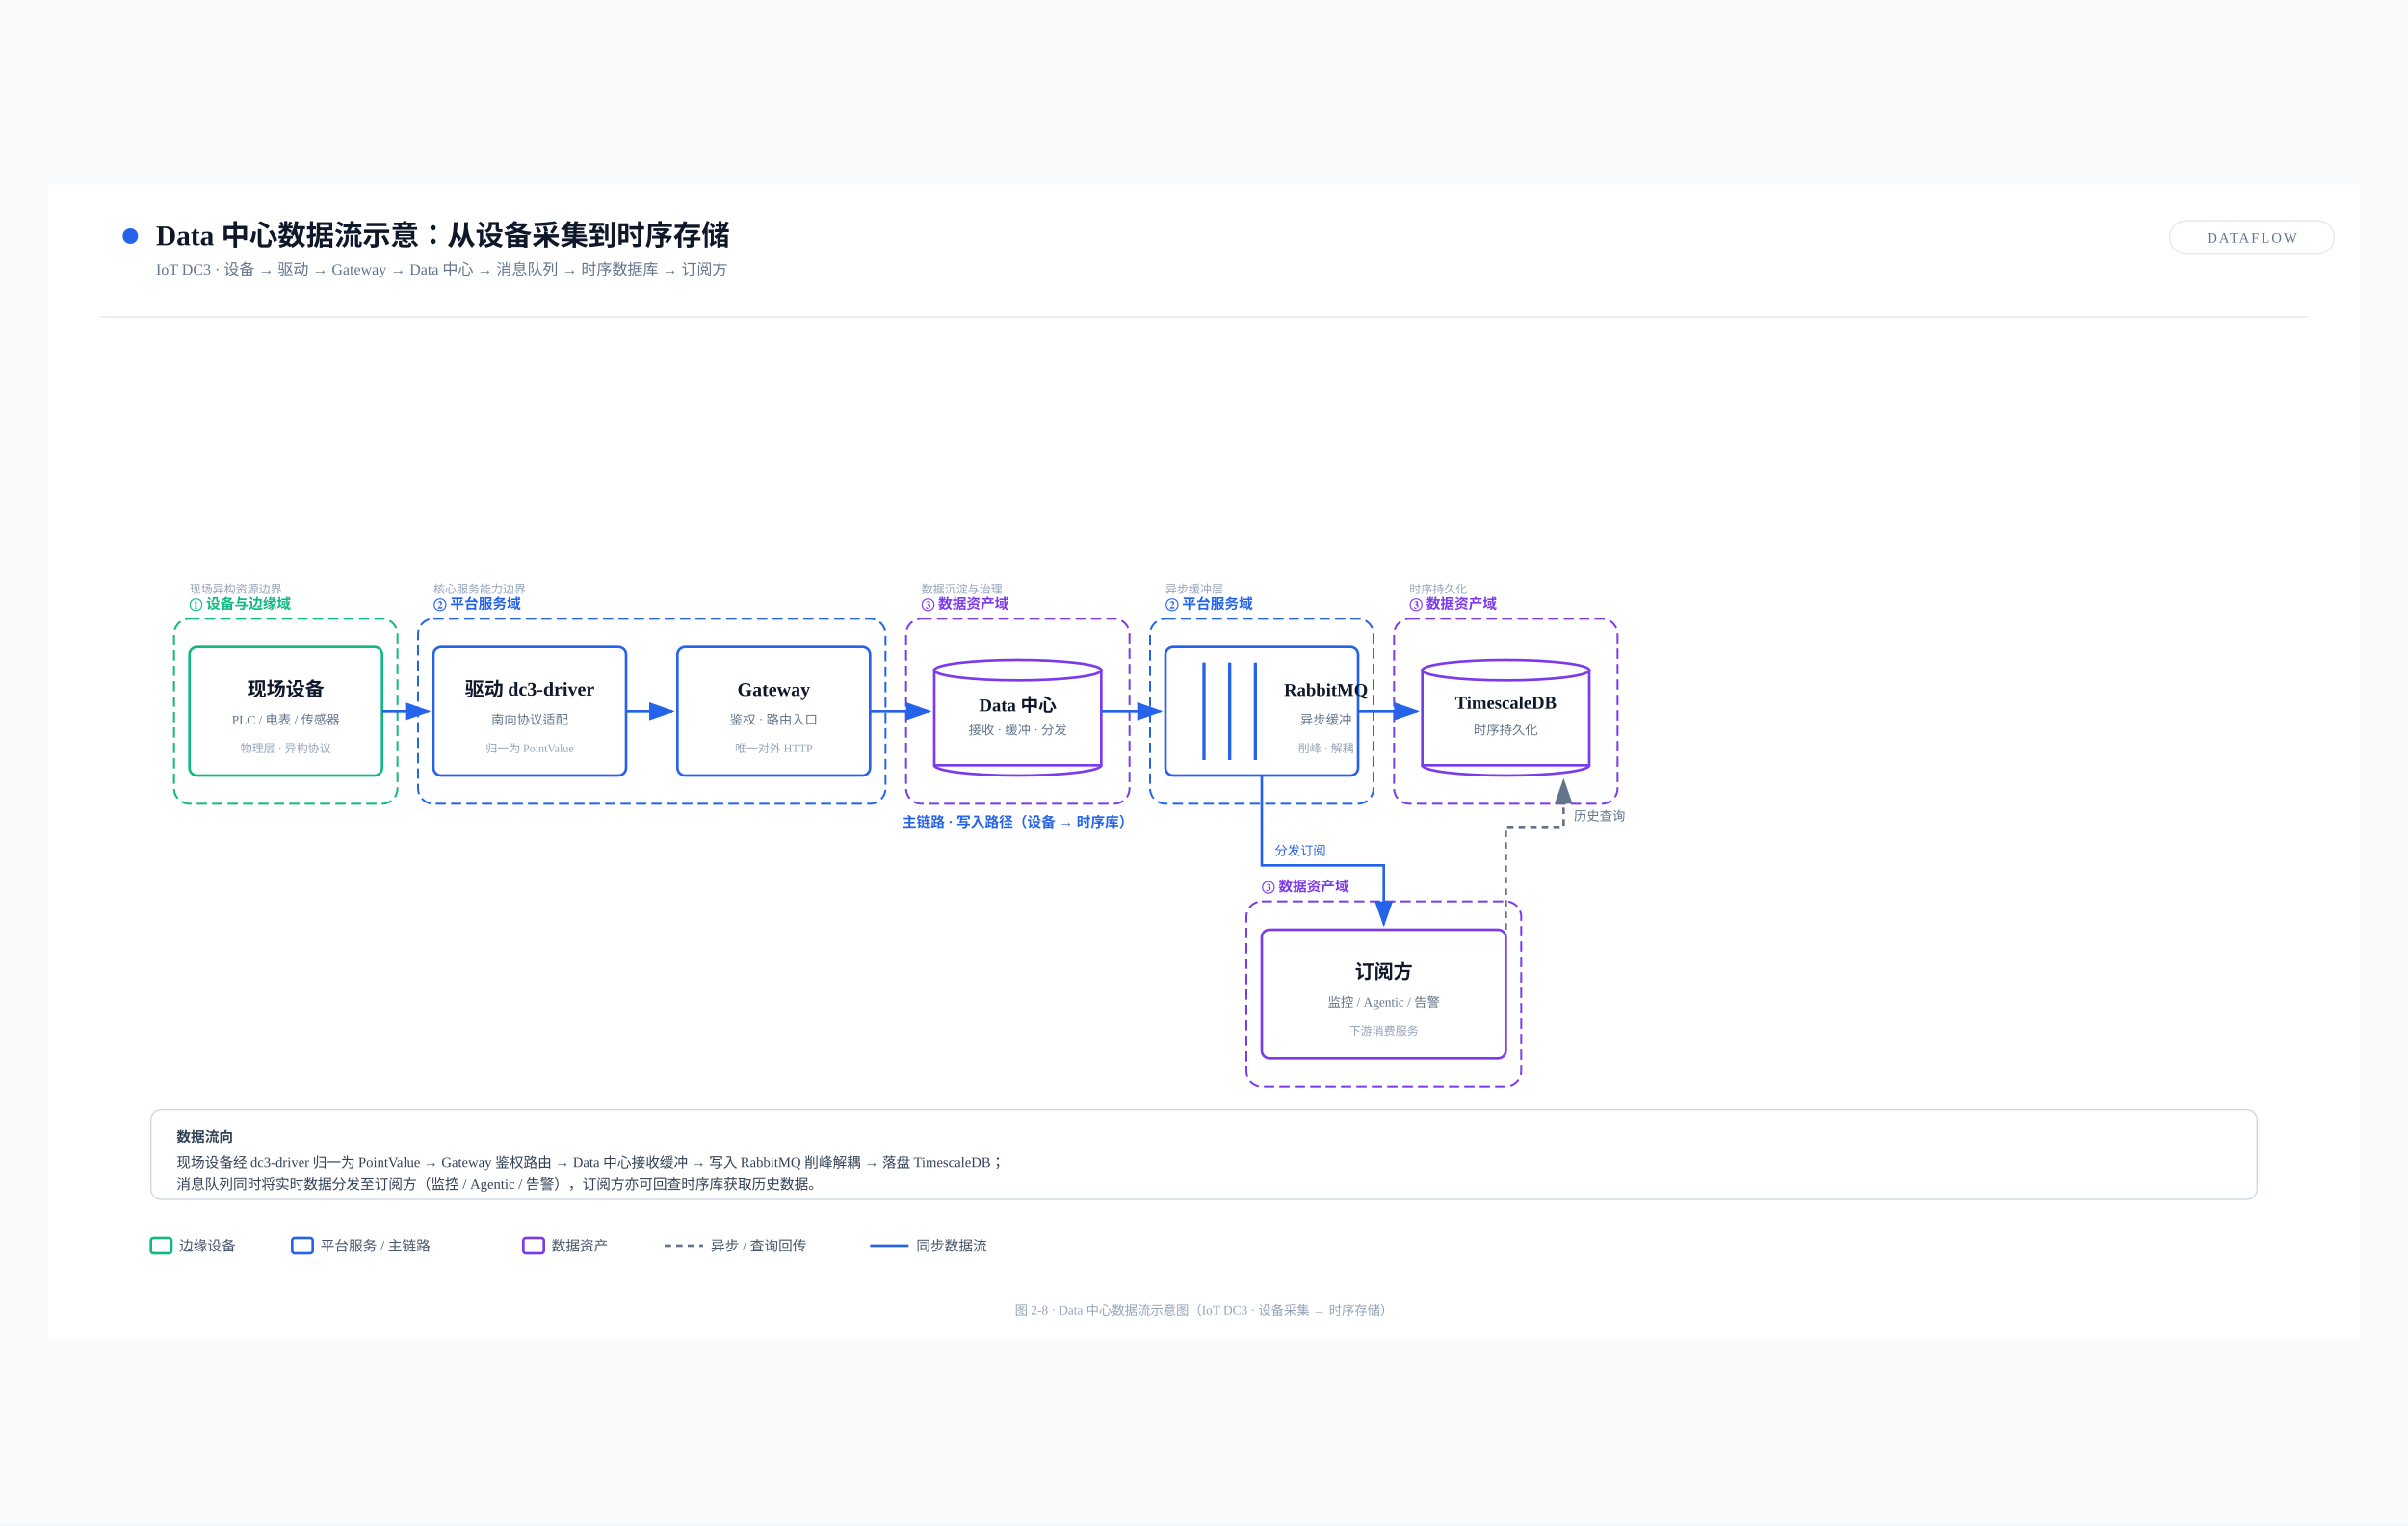
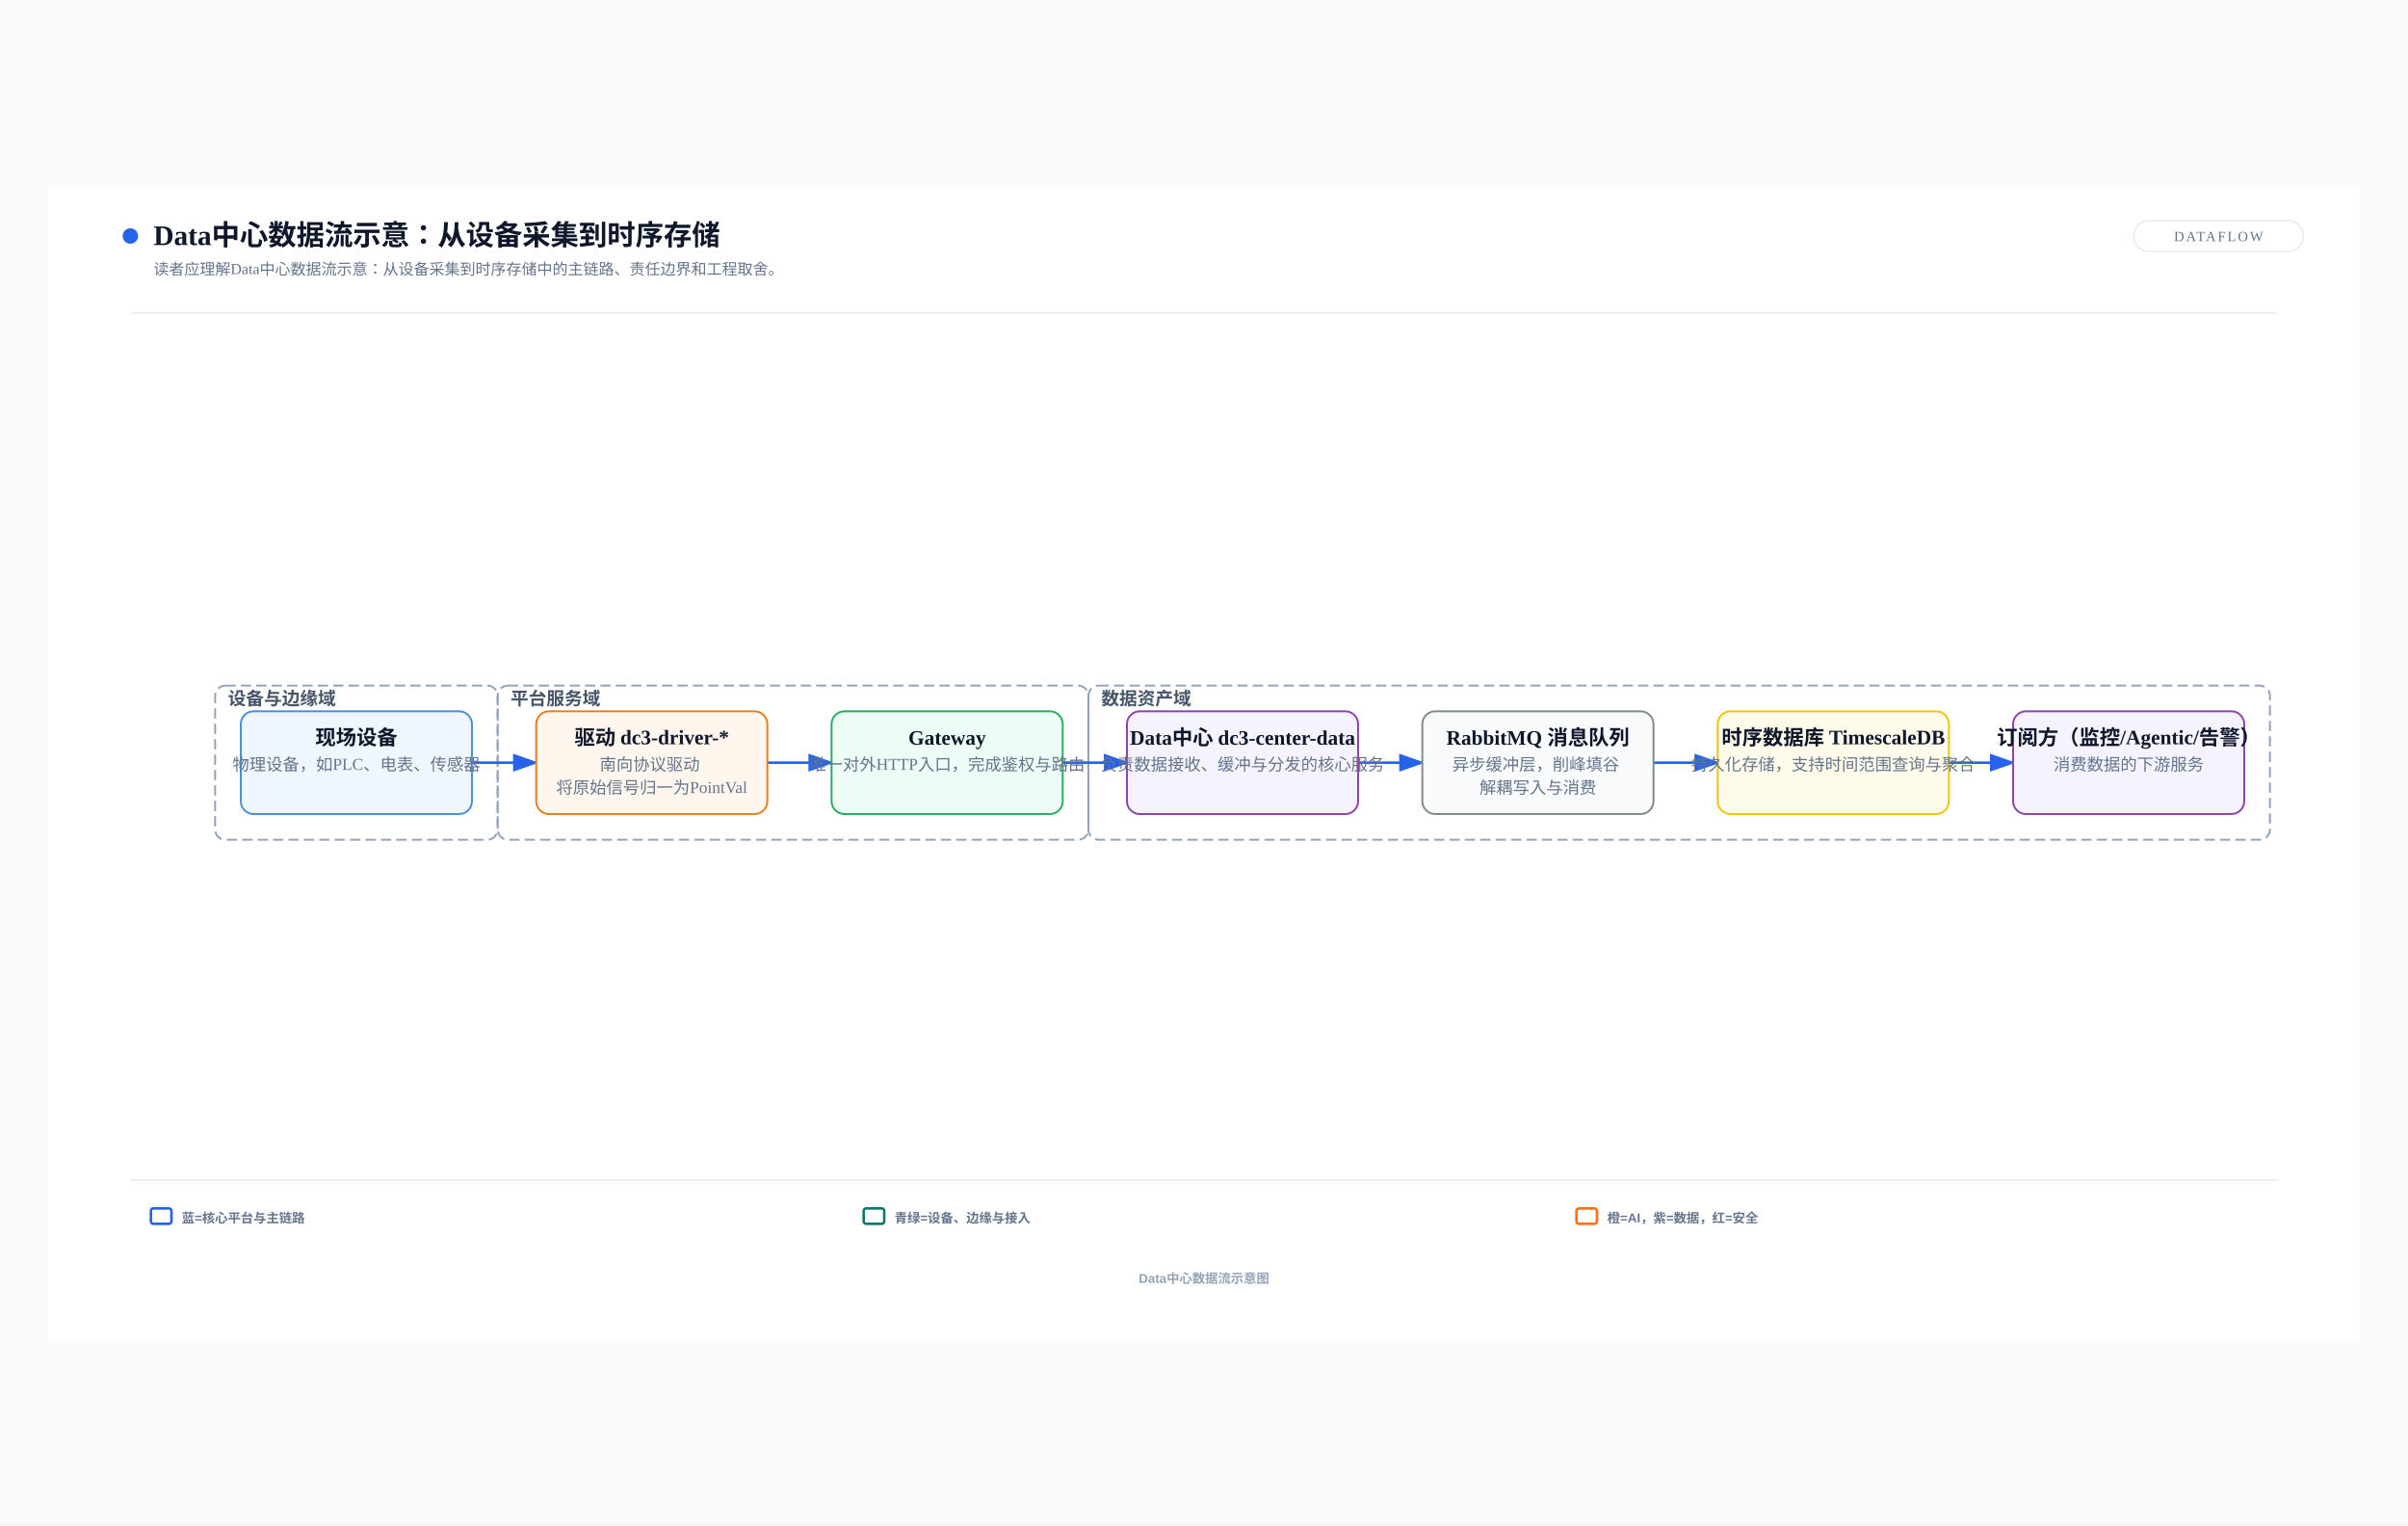
<svg xmlns="http://www.w3.org/2000/svg" width="1200" height="760" viewBox="0 0 1200 760" role="img" aria-labelledby="title desc">
  <rect width="1200" height="760" fill="#F8FAFC" />
  <svg x="24.000" y="92.000" width="1152.000" height="576.000" viewBox="0 0 1800.000 900.000" preserveAspectRatio="xMidYMid meet">
    <defs>
-       <marker id="ah-blue" markerWidth="10" markerHeight="7" refX="9" refY="3.5" orient="auto">
-         <polygon points="0 0,10 3.5,0 7" fill="#2563EB" />
+       <marker id="bp-arrow" markerWidth="10" markerHeight="7" refX="9" refY="3.5" orient="auto">
+         <polygon points="0 0, 10 3.5, 0 7" fill="#475569" />
      </marker>
-       <marker id="ah-gray" markerWidth="10" markerHeight="7" refX="9" refY="3.5" orient="auto">
-         <polygon points="0 0,10 3.5,0 7" fill="#64748B" />
-       </marker>
-       <marker id="ah-green" markerWidth="10" markerHeight="7" refX="9" refY="3.5" orient="auto">
-         <polygon points="0 0,10 3.5,0 7" fill="#10B981" />
-       </marker>
-       <marker id="ah-orange" markerWidth="10" markerHeight="7" refX="9" refY="3.5" orient="auto">
-         <polygon points="0 0,10 3.5,0 7" fill="#F59E0B" />
-       </marker>
-       <marker id="ah-purple" markerWidth="10" markerHeight="7" refX="9" refY="3.5" orient="auto">
-         <polygon points="0 0,10 3.5,0 7" fill="#7C3AED" />
-       </marker>
-       <marker id="ah-red" markerWidth="10" markerHeight="7" refX="9" refY="3.5" orient="auto">
-         <polygon points="0 0,10 3.5,0 7" fill="#E11D48" />
+       <marker id="bp-arrow-primary" markerWidth="10" markerHeight="7" refX="9" refY="3.5" orient="auto">
+         <polygon points="0 0, 10 3.5, 0 7" fill="#2563EB" />
      </marker>
    </defs>
-     <rect x="0" y="0" width="1800" height="900" fill="#FFFFFF" />
+     <rect width="1800" height="900" fill="#FFFFFF" />
    <circle cx="64" cy="40" r="6" fill="#2563EB" />
-     <text x="84" y="47" font-size="22" font-weight="700" fill="#0F172A">Data 中心数据流示意：从设备采集到时序存储</text>
-     <text x="84" y="70" font-size="12" fill="#64748B">IoT DC3 · 设备 → 驱动 → Gateway → Data 中心 → 消息队列 → 时序数据库 → 订阅方</text>
-     <rect x="1652" y="28" width="128" height="26" rx="13" fill="#FFFFFF" stroke="#E2E8F0" />
-     <text x="1716" y="45" font-size="11" fill="#64748B" text-anchor="middle" letter-spacing="1.5">DATAFLOW</text>
-     <line x1="40" y1="103" x2="1760" y2="103" stroke="#E2E8F0" />
-     <rect x="98" y="338" width="174" height="144" rx="12" fill="none" stroke="#10B981" stroke-width="1.5" stroke-dasharray="8 4" />
-     <text x="110" y="330" font-size="11" font-weight="700" fill="#10B981">① 设备与边缘域</text>
-     <text x="110" y="318" font-size="9" fill="#94A3B8">现场异构资源边界</text>
-     <rect x="288" y="338" width="364" height="144" rx="12" fill="none" stroke="#2563EB" stroke-width="1.5" stroke-dasharray="8 4" />
-     <text x="300" y="330" font-size="11" font-weight="700" fill="#2563EB">② 平台服务域</text>
-     <text x="300" y="318" font-size="9" fill="#94A3B8">核心服务能力边界</text>
-     <rect x="668" y="338" width="174" height="144" rx="12" fill="none" stroke="#7C3AED" stroke-width="1.5" stroke-dasharray="8 4" />
-     <text x="680" y="330" font-size="11" font-weight="700" fill="#7C3AED">③ 数据资产域</text>
-     <text x="680" y="318" font-size="9" fill="#94A3B8">数据沉淀与治理</text>
-     <rect x="858" y="338" width="174" height="144" rx="12" fill="none" stroke="#2563EB" stroke-width="1.5" stroke-dasharray="8 4" />
-     <text x="870" y="330" font-size="11" font-weight="700" fill="#2563EB">② 平台服务域</text>
-     <text x="870" y="318" font-size="9" fill="#94A3B8">异步缓冲层</text>
-     <rect x="1048" y="338" width="174" height="144" rx="12" fill="none" stroke="#7C3AED" stroke-width="1.5" stroke-dasharray="8 4" />
-     <text x="1060" y="330" font-size="11" font-weight="700" fill="#7C3AED">③ 数据资产域</text>
-     <text x="1060" y="318" font-size="9" fill="#94A3B8">时序持久化</text>
-     <g>
-       <rect x="110" y="360" width="150" height="100" rx="6" fill="#FFFFFF" stroke="#10B981" stroke-width="2" />
-       <text x="185" y="398" font-size="15" font-weight="700" fill="#0F172A" text-anchor="middle">现场设备</text>
-       <text x="185" y="420" font-size="10" fill="#64748B" text-anchor="middle">PLC / 电表 / 传感器</text>
-       <text x="185" y="442" font-size="9" fill="#94A3B8" text-anchor="middle">物理层 · 异构协议</text>
+     <text x="82" y="47" fill="#0F172A" font-size="22" font-weight="700">Data中心数据流示意：从设备采集到时序存储</text>
+     <text x="82" y="70" fill="#64748B" font-size="12">读者应理解Data中心数据流示意：从设备采集到时序存储中的主链路、责任边界和工程取舍。</text>
+     <rect x="1624" y="28" width="132" height="24" rx="12" fill="#FFFFFF" stroke="#E2E8F0" />
+     <text x="1690" y="44" fill="#64748B" font-size="11" text-anchor="middle" letter-spacing="1.4">DATAFLOW</text>
+     <line x1="64" y1="100" x2="1736" y2="100" stroke="#E2E8F0" />
+     <g data-layout="dataflow">
+       <rect x="130" y="390" width="220" height="120" rx="8" fill="none" stroke="#94A3B8" stroke-width="1.5" stroke-dasharray="8,4" />
+       <text x="140" y="405" fill="#475569" font-size="14" font-weight="600">设备与边缘域</text>
+       <rect x="350" y="390" width="460" height="120" rx="8" fill="none" stroke="#94A3B8" stroke-width="1.5" stroke-dasharray="8,4" />
+       <text x="360" y="405" fill="#475569" font-size="14" font-weight="600">平台服务域</text>
+       <rect x="810" y="390" width="920" height="120" rx="8" fill="none" stroke="#94A3B8" stroke-width="1.5" stroke-dasharray="8,4" />
+       <text x="820" y="405" fill="#475569" font-size="14" font-weight="600">数据资产域</text>
+       <line x1="330" y1="450" x2="380" y2="450" stroke="#2563EB" stroke-width="2" marker-end="url(#bp-arrow-primary)" />
+       <line x1="560" y1="450" x2="610" y2="450" stroke="#2563EB" stroke-width="2" marker-end="url(#bp-arrow-primary)" />
+       <line x1="790" y1="450" x2="840" y2="450" stroke="#2563EB" stroke-width="2" marker-end="url(#bp-arrow-primary)" />
+       <line x1="1020" y1="450" x2="1070" y2="450" stroke="#2563EB" stroke-width="2" marker-end="url(#bp-arrow-primary)" />
+       <line x1="1250" y1="450" x2="1300" y2="450" stroke="#2563EB" stroke-width="2" marker-end="url(#bp-arrow-primary)" />
+       <line x1="1480" y1="450" x2="1530" y2="450" stroke="#2563EB" stroke-width="2" marker-end="url(#bp-arrow-primary)" />
+       <rect x="150" y="410" width="180" height="80" rx="10" fill="#EFF6FF" stroke="#4A90D9" stroke-width="1.5" />
+       <text x="240" y="436" fill="#0F172A" font-size="16" font-weight="600" text-anchor="middle">现场设备</text>
+       <text x="240" y="456" fill="#64748B" font-size="13" text-anchor="middle">物理设备，如PLC、电表、传感器</text>
+       <rect x="380" y="410" width="180" height="80" rx="10" fill="#FFF7ED" stroke="#E67E22" stroke-width="1.5" />
+       <text x="470" y="436" fill="#0F172A" font-size="16" font-weight="600" text-anchor="middle">驱动 dc3-driver-*</text>
+       <text x="470" y="456" fill="#64748B" font-size="13" text-anchor="middle">
+         <tspan x="470" dy="0">南向协议驱动</tspan>
+         <tspan x="470" dy="18">将原始信号归一为PointVal</tspan>
+       </text>
+       <rect x="610" y="410" width="180" height="80" rx="10" fill="#ECFDF5" stroke="#27AE60" stroke-width="1.5" />
+       <text x="700" y="436" fill="#0F172A" font-size="16" font-weight="600" text-anchor="middle">Gateway</text>
+       <text x="700" y="456" fill="#64748B" font-size="13" text-anchor="middle">唯一对外HTTP入口，完成鉴权与路由</text>
+       <rect x="840" y="410" width="180" height="80" rx="10" fill="#F5F3FF" stroke="#8E44AD" stroke-width="1.5" />
+       <text x="930" y="436" fill="#0F172A" font-size="16" font-weight="600" text-anchor="middle">Data中心 dc3-center-data</text>
+       <text x="930" y="456" fill="#64748B" font-size="13" text-anchor="middle">负责数据接收、缓冲与分发的核心服务</text>
+       <rect x="1070" y="410" width="180" height="80" rx="10" fill="#F8FAFC" stroke="#7F8C8D" stroke-width="1.5" />
+       <text x="1160" y="436" fill="#0F172A" font-size="16" font-weight="600" text-anchor="middle">RabbitMQ 消息队列</text>
+       <text x="1160" y="456" fill="#64748B" font-size="13" text-anchor="middle">
+         <tspan x="1160" dy="0">异步缓冲层，削峰填谷</tspan>
+         <tspan x="1160" dy="18">解耦写入与消费</tspan>
+       </text>
+       <rect x="1300" y="410" width="180" height="80" rx="10" fill="#FFFBEB" stroke="#F1C40F" stroke-width="1.5" />
+       <text x="1390" y="436" fill="#0F172A" font-size="16" font-weight="600" text-anchor="middle">时序数据库 TimescaleDB</text>
+       <text x="1390" y="456" fill="#64748B" font-size="13" text-anchor="middle">持久化存储，支持时间范围查询与聚合</text>
+       <rect x="1530" y="410" width="180" height="80" rx="10" fill="#F5F3FF" stroke="#8E44AD" stroke-width="1.5" />
+       <text x="1620" y="436" fill="#0F172A" font-size="16" font-weight="600" text-anchor="middle">订阅方（监控/Agentic/告警）</text>
+       <text x="1620" y="456" fill="#64748B" font-size="13" text-anchor="middle">消费数据的下游服务</text>
    </g>
-     <g>
-       <rect x="300" y="360" width="150" height="100" rx="6" fill="#FFFFFF" stroke="#2563EB" stroke-width="2" />
-       <text x="375" y="398" font-size="15" font-weight="700" fill="#0F172A" text-anchor="middle">驱动 dc3-driver</text>
-       <text x="375" y="420" font-size="10" fill="#64748B" text-anchor="middle">南向协议适配</text>
-       <text x="375" y="442" font-size="9" fill="#94A3B8" text-anchor="middle">归一为 PointValue</text>
-     </g>
-     <g>
-       <rect x="490" y="360" width="150" height="100" rx="6" fill="#FFFFFF" stroke="#2563EB" stroke-width="2" />
-       <text x="565" y="398" font-size="15" font-weight="700" fill="#0F172A" text-anchor="middle">Gateway</text>
-       <text x="565" y="420" font-size="10" fill="#64748B" text-anchor="middle">鉴权 · 路由入口</text>
-       <text x="565" y="442" font-size="9" fill="#94A3B8" text-anchor="middle">唯一对外 HTTP</text>
-     </g>
-     <g>
-       <rect x="690" y="378" width="130" height="74" fill="#FFFFFF" stroke="#7C3AED" stroke-width="2" />
-       <ellipse cx="755" cy="378" rx="65" ry="8" fill="#FFFFFF" stroke="#7C3AED" stroke-width="2" />
-       <path d="M 690 452 A 65 8 0 0 0 820 452" fill="none" stroke="#7C3AED" stroke-width="2" />
-       <text x="755" y="410" font-size="14" font-weight="700" fill="#0F172A" text-anchor="middle">Data 中心</text>
-       <text x="755" y="428" font-size="10" fill="#64748B" text-anchor="middle">接收 · 缓冲 · 分发</text>
-     </g>
-     <g>
-       <rect x="870" y="360" width="150" height="100" rx="6" fill="#FFFFFF" stroke="#2563EB" stroke-width="2" />
-       <line x1="900" y1="372" x2="900" y2="448" stroke="#2563EB" stroke-width="2.5" />
-       <line x1="920" y1="372" x2="920" y2="448" stroke="#2563EB" stroke-width="2.5" />
-       <line x1="940" y1="372" x2="940" y2="448" stroke="#2563EB" stroke-width="2.5" />
-       <text x="995" y="398" font-size="14" font-weight="700" fill="#0F172A" text-anchor="middle">RabbitMQ</text>
-       <text x="995" y="420" font-size="10" fill="#64748B" text-anchor="middle">异步缓冲</text>
-       <text x="995" y="442" font-size="9" fill="#94A3B8" text-anchor="middle">削峰 · 解耦</text>
-     </g>
-     <g>
-       <rect x="1070" y="378" width="130" height="74" fill="#FFFFFF" stroke="#7C3AED" stroke-width="2" />
-       <ellipse cx="1135" cy="378" rx="65" ry="8" fill="#FFFFFF" stroke="#7C3AED" stroke-width="2" />
-       <path d="M 1070 452 A 65 8 0 0 0 1200 452" fill="none" stroke="#7C3AED" stroke-width="2" />
-       <text x="1135" y="408" font-size="14" font-weight="700" fill="#0F172A" text-anchor="middle">TimescaleDB</text>
-       <text x="1135" y="428" font-size="10" fill="#64748B" text-anchor="middle">时序持久化</text>
-     </g>
-     <g>
-       <rect x="945" y="580" width="190" height="100" rx="6" fill="#FFFFFF" stroke="#7C3AED" stroke-width="2" />
-       <text x="1040" y="618" font-size="15" font-weight="700" fill="#0F172A" text-anchor="middle">订阅方</text>
-       <text x="1040" y="640" font-size="10" fill="#64748B" text-anchor="middle">监控 / Agentic / 告警</text>
-       <text x="1040" y="662" font-size="9" fill="#94A3B8" text-anchor="middle">下游消费服务</text>
-     </g>
-     <rect x="933" y="558" width="214" height="144" rx="12" fill="none" stroke="#7C3AED" stroke-width="1.5" stroke-dasharray="8 4" />
-     <text x="945" y="550" font-size="11" font-weight="700" fill="#7C3AED">③ 数据资产域</text>
-     <line x1="260" y1="410" x2="296" y2="410" stroke="#2563EB" stroke-width="2" marker-end="url(#ah-blue)" />
-     <line x1="450" y1="410" x2="486" y2="410" stroke="#2563EB" stroke-width="2" marker-end="url(#ah-blue)" />
-     <line x1="640" y1="410" x2="686" y2="410" stroke="#2563EB" stroke-width="2" marker-end="url(#ah-blue)" />
-     <line x1="820" y1="410" x2="866" y2="410" stroke="#2563EB" stroke-width="2" marker-end="url(#ah-blue)" />
-     <line x1="1020" y1="410" x2="1066" y2="410" stroke="#2563EB" stroke-width="2" marker-end="url(#ah-blue)" />
-     <text x="755" y="500" font-size="11" fill="#2563EB" text-anchor="middle" font-weight="700">主链路 · 写入路径（设备 → 时序库）</text>
-     <polyline points="945,460 945,530 1040,530 1040,576" fill="none" stroke="#2563EB" stroke-width="2" marker-end="url(#ah-blue)" />
-     <text x="955" y="522" font-size="10" fill="#2563EB">分发订阅</text>
-     <polyline points="1135,580 1135,500 1180,500 1180,464" fill="none" stroke="#64748B" stroke-width="2" stroke-dasharray="5 4" marker-end="url(#ah-gray)" />
-     <text x="1188" y="495" font-size="10" fill="#64748B">历史查询</text>
-     <rect x="80" y="720" width="1640" height="70" rx="8" fill="#FFFFFF" stroke="#CBD5E1" />
-     <text x="100" y="745" font-size="11" fill="#334155" font-weight="700">数据流向</text>
-     <text x="100" y="765" font-size="11" fill="#334155">现场设备经 dc3-driver 归一为 PointValue → Gateway 鉴权路由 → Data 中心接收缓冲 → 写入 RabbitMQ 削峰解耦 → 落盘 TimescaleDB；</text>
-     <text x="100" y="782" font-size="11" fill="#334155">消息队列同时将实时数据分发至订阅方（监控 / Agentic / 告警），订阅方亦可回查时序库获取历史数据。</text>
-     <g transform="translate(80,820)">
-       <rect x="0" y="0" width="16" height="12" rx="2" fill="#FFFFFF" stroke="#10B981" stroke-width="2" />
-       <text x="22" y="10" font-size="11" fill="#475569">边缘设备</text>
-       <rect x="110" y="0" width="16" height="12" rx="2" fill="#FFFFFF" stroke="#2563EB" stroke-width="2" />
-       <text x="132" y="10" font-size="11" fill="#475569">平台服务 / 主链路</text>
-       <rect x="290" y="0" width="16" height="12" rx="2" fill="#FFFFFF" stroke="#7C3AED" stroke-width="2" />
-       <text x="312" y="10" font-size="11" fill="#475569">数据资产</text>
-       <line x1="400" y1="6" x2="430" y2="6" stroke="#64748B" stroke-width="2" stroke-dasharray="5 4" />
-       <text x="436" y="10" font-size="11" fill="#475569">异步 / 查询回传</text>
-       <line x1="560" y1="6" x2="590" y2="6" stroke="#2563EB" stroke-width="2" />
-       <text x="596" y="10" font-size="11" fill="#475569">同步数据流</text>
-     </g>
-     <text x="900" y="880" font-size="10" fill="#94A3B8" text-anchor="middle">图 2-8 · Data 中心数据流示意图（IoT DC3 · 设备采集 → 时序存储）</text>
+     <line x1="64" y1="775" x2="1736" y2="775" stroke="#E2E8F0" />
+     <rect x="80" y="797" width="16" height="12" rx="2" fill="#FFFFFF" stroke="#2563EB" stroke-width="2" />
+     <text x="104" y="808" fill="#64748B" font-size="10" font-family="Arial, 'PingFang SC', 'Microsoft YaHei', sans-serif" font-weight="600" text-anchor="start">蓝=核心平台与主链路</text>
+     <rect x="635" y="797" width="16" height="12" rx="2" fill="#FFFFFF" stroke="#0F766E" stroke-width="2" />
+     <text x="659" y="808" fill="#64748B" font-size="10" font-family="Arial, 'PingFang SC', 'Microsoft YaHei', sans-serif" font-weight="600" text-anchor="start">青绿=设备、边缘与接入</text>
+     <rect x="1190" y="797" width="16" height="12" rx="2" fill="#FFFFFF" stroke="#F97316" stroke-width="2" />
+     <text x="1214" y="808" fill="#64748B" font-size="10" font-family="Arial, 'PingFang SC', 'Microsoft YaHei', sans-serif" font-weight="600" text-anchor="start">橙=AI，紫=数据，红=安全</text>
+     <text x="900" y="855" fill="#94A3B8" font-size="10" font-family="Arial, 'PingFang SC', 'Microsoft YaHei', sans-serif" font-weight="600" text-anchor="middle">Data中心数据流示意图</text>
  </svg>
</svg>
